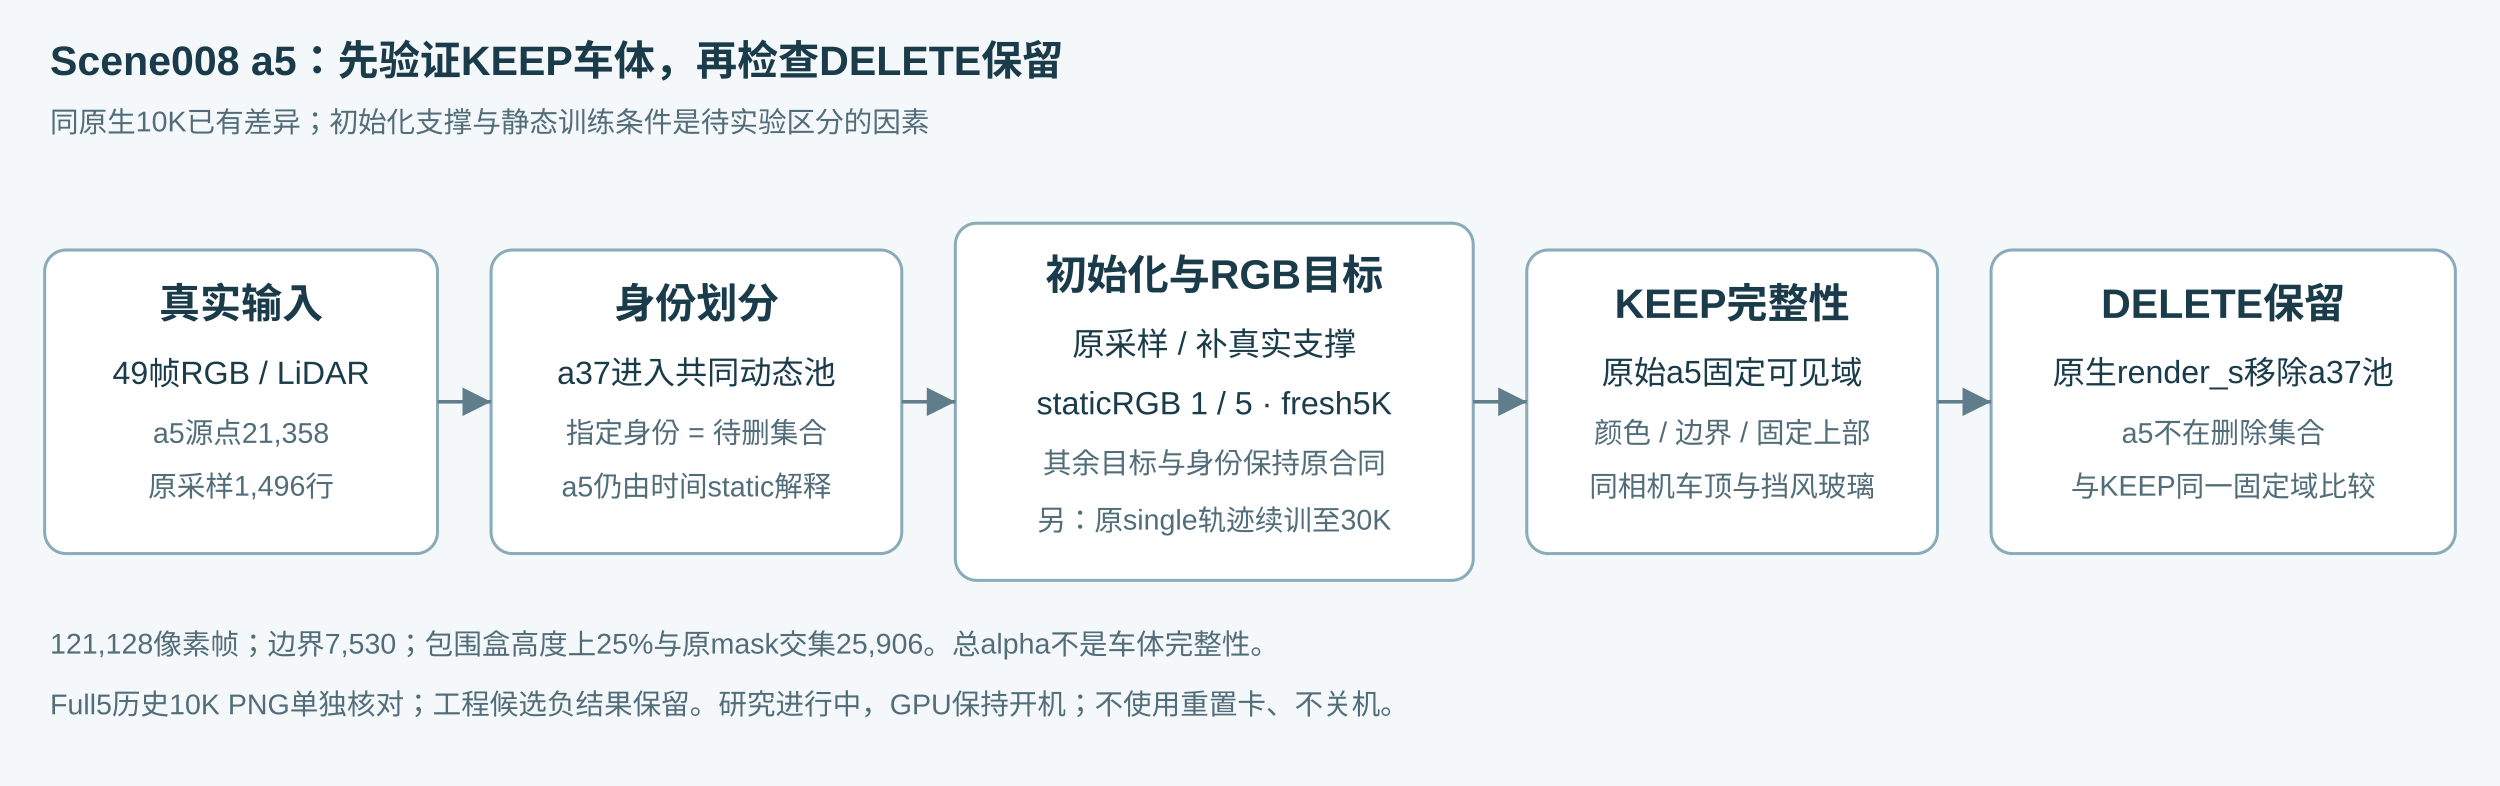
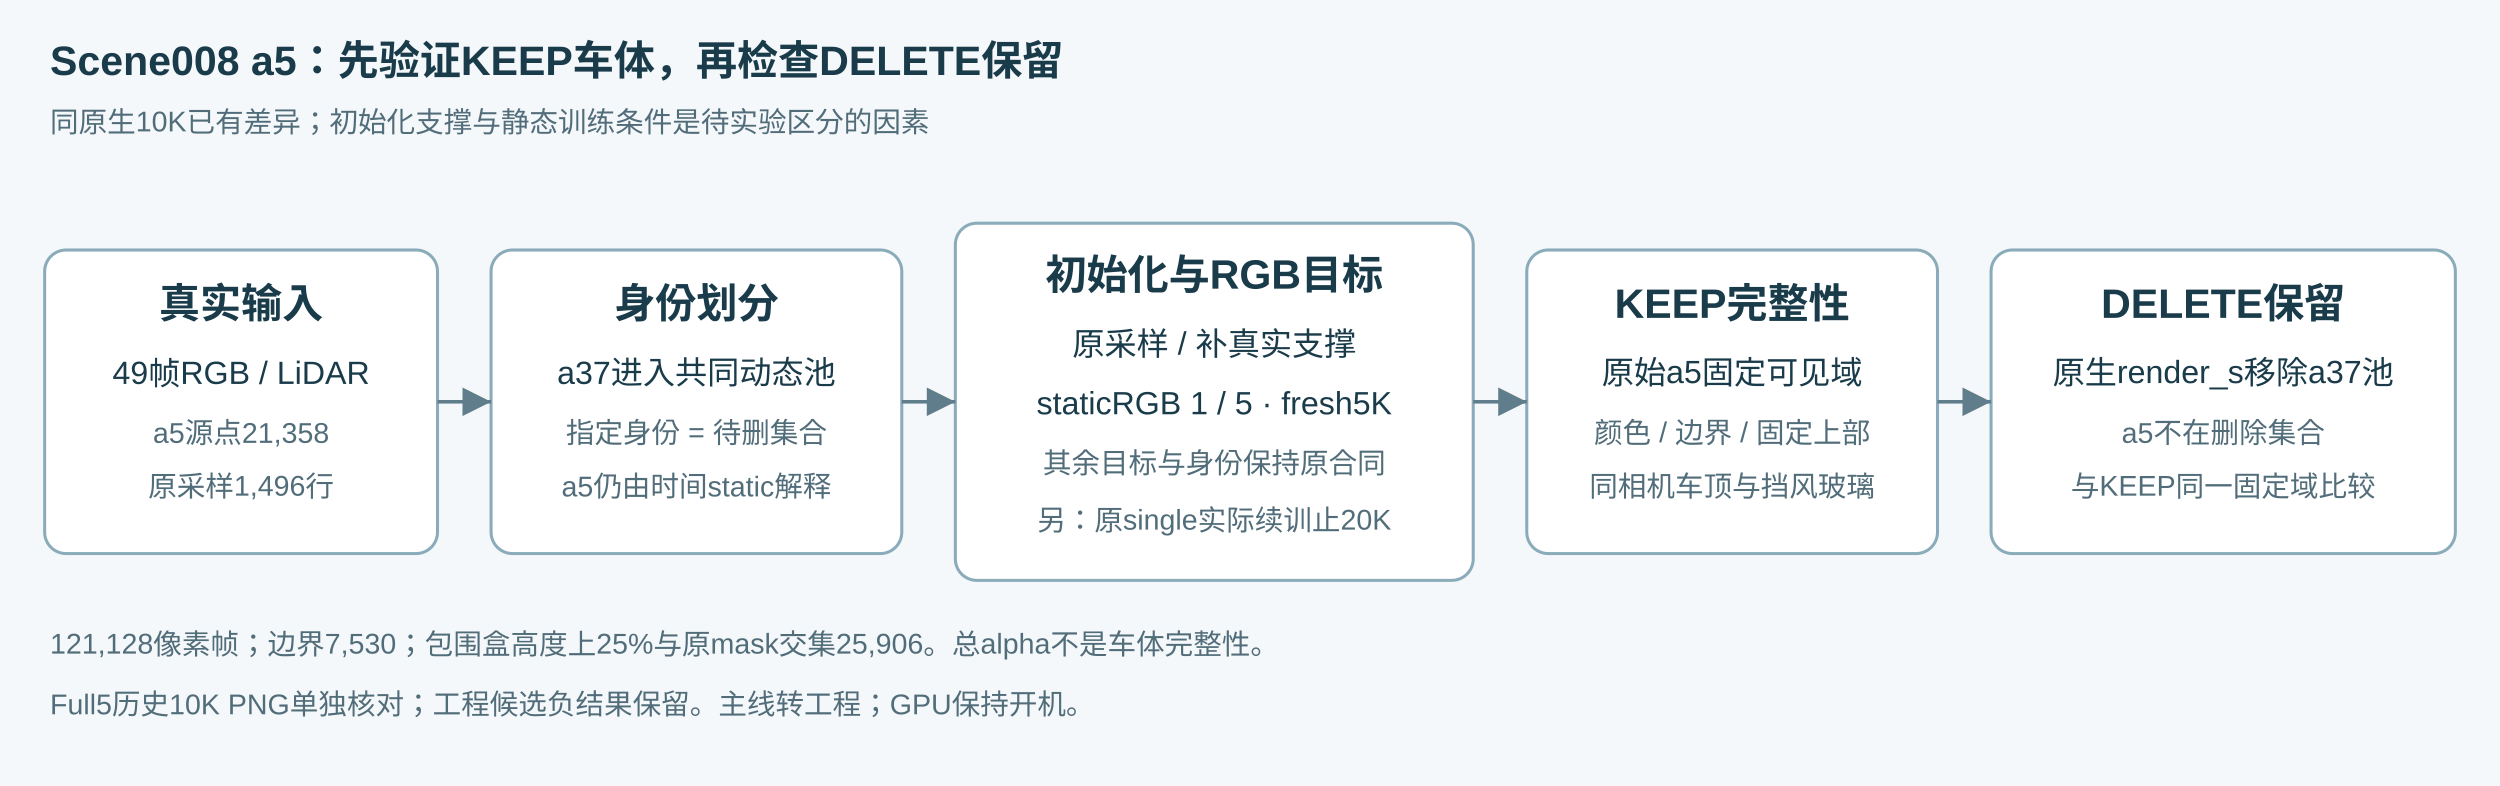
<svg xmlns="http://www.w3.org/2000/svg" width="1400" height="440" viewBox="0 0 1400 440" role="img" aria-labelledby="t d">
  <defs>
    <marker id="a" markerWidth="9" markerHeight="9" refX="8" refY="4" orient="auto">
      <path d="M0 0L8 4L0 8Z" fill="#607d8b" />
    </marker>
    <style>text{font-family:'Microsoft YaHei',Arial,sans-serif;fill:#193b4a}.title{font-size:23px;font-weight:600}.body{font-size:18px}.small{font-size:16px;fill:#526d7a}.b{fill:white;stroke:#8aabb9;stroke-width:1.7}.arrow{fill:none;stroke:#607d8b;stroke-width:2;marker-end:url(#a)}</style>
  </defs>
  <rect width="1400" height="440" fill="#f5f8fa" />
  <text x="28" y="42" class="title">Scene008 a5：先验证KEEP车体，再检查DELETE保留</text>
  <text x="28" y="74" class="small">同原生10K已有差异；初始化支撑与静态训练条件是待实验区分的因素</text>
  <rect class="b" x="25" y="140" width="220" height="170" rx="12" />
  <text x="135" y="178" text-anchor="middle" class="title">真实输入</text>
  <text x="135" y="215" text-anchor="middle" class="body">49帧RGB / LiDAR</text>
  <text x="135" y="248" text-anchor="middle" class="small">a5源点21,358</text>
  <text x="135" y="278" text-anchor="middle" class="small">原采样1,496行</text>
  <rect class="b" x="275" y="140" width="230" height="170" rx="12" />
  <text x="390" y="178" text-anchor="middle" class="title">身份划分</text>
  <text x="390" y="215" text-anchor="middle" class="body">a37进入共同动态池</text>
  <text x="390" y="248" text-anchor="middle" class="small">指定身份 = 待删集合</text>
  <text x="390" y="278" text-anchor="middle" class="small">a5仍由时间static解释</text>
  <rect class="b" x="535" y="125" width="290" height="200" rx="12" />
  <text x="680" y="162" text-anchor="middle" class="title">初始化与RGB目标</text>
  <text x="680" y="199" text-anchor="middle" class="body">原采样 / 补真实支撑</text>
  <text x="680" y="232" text-anchor="middle" class="body">staticRGB 1 / 5 · fresh5K</text>
  <text x="680" y="265" text-anchor="middle" class="small">其余目标与身份保持原合同</text>
-   <text x="680" y="297" text-anchor="middle" class="small">另：原single轨迹续训至30K</text>
+   <text x="680" y="297" text-anchor="middle" class="small">另：原single实际续训止20K</text>
  <rect class="b" x="855" y="140" width="230" height="170" rx="12" />
  <text x="970" y="178" text-anchor="middle" class="title">KEEP完整性</text>
  <text x="970" y="215" text-anchor="middle" class="body">原始a5固定可见域</text>
  <text x="970" y="248" text-anchor="middle" class="small">颜色 / 边界 / 固定上部</text>
  <text x="970" y="278" text-anchor="middle" class="small">同相机车顶与挡风玻璃</text>
  <rect class="b" x="1115" y="140" width="260" height="170" rx="12" />
  <text x="1245" y="178" text-anchor="middle" class="title">DELETE保留</text>
  <text x="1245" y="215" text-anchor="middle" class="body">原生render_s移除a37池</text>
  <text x="1245" y="248" text-anchor="middle" class="small">a5不在删除集合</text>
  <text x="1245" y="278" text-anchor="middle" class="small">与KEEP同一固定域比较</text>
  <path class="arrow" d="M245 225H275" />
  <path class="arrow" d="M505 225H535" />
  <path class="arrow" d="M825 225H855" />
  <path class="arrow" d="M1085 225H1115" />
  <text x="28" y="366" class="small">121,128像素帧；边界7,530；包围盒高度上25%与原mask交集25,906。总alpha不是车体完整性。</text>
-   <text x="28" y="400" class="small">Full5历史10K PNG单独核对；工程候选负结果保留。研究进行中，GPU保持开机；不使用重置卡、不关机。</text>
+   <text x="28" y="400" class="small">Full5历史10K PNG单独核对；工程候选负结果保留。主线转工程；GPU保持开机。</text>
</svg>
